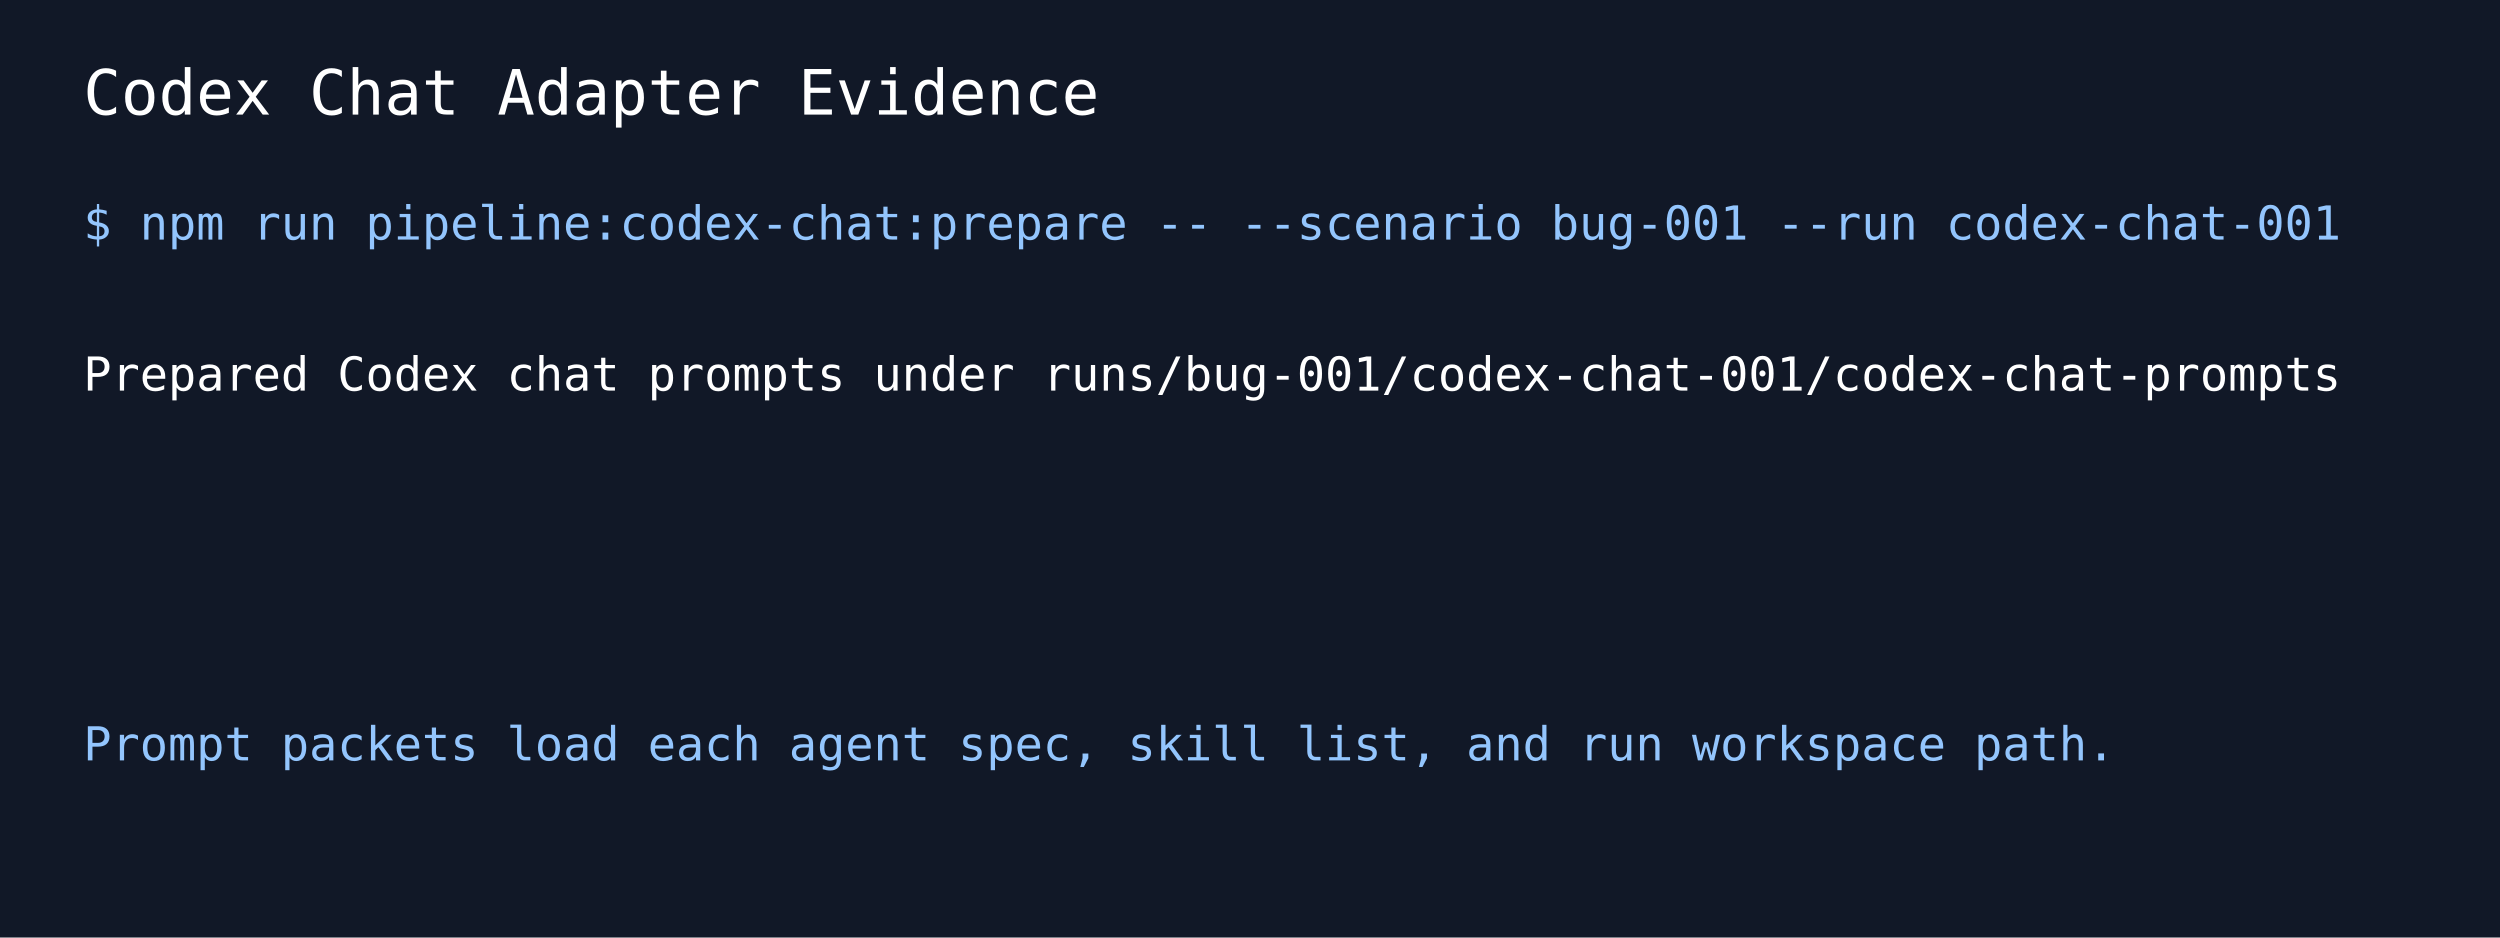
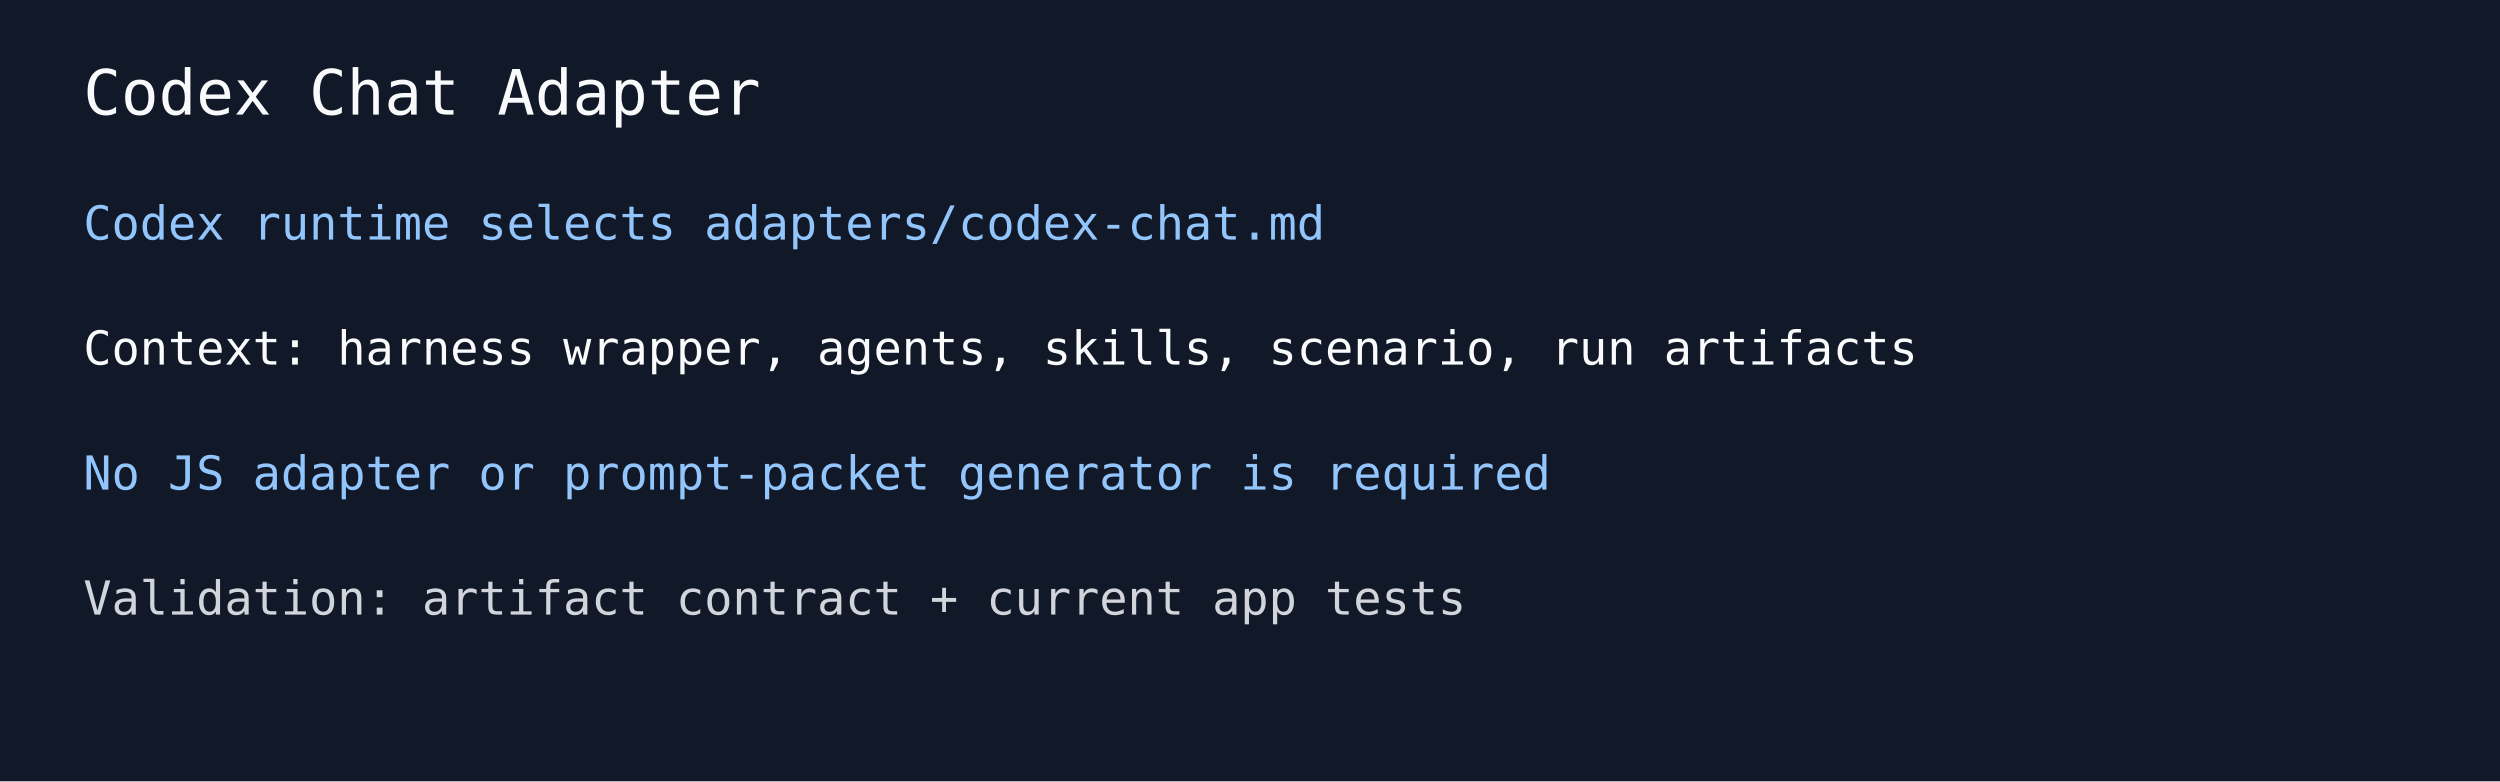
- <svg xmlns="http://www.w3.org/2000/svg" width="960" height="360" viewBox="0 0 960 360">
-   <rect width="960" height="360" fill="#111827" />
-   <text x="32" y="44" fill="#ffffff" font-family="Consolas, monospace" font-size="24">Codex Chat Adapter Evidence</text>
-   <text x="32" y="92" fill="#93c5fd" font-family="Consolas, monospace" font-size="18">$ npm run pipeline:codex-chat:prepare -- --scenario bug-001 --run codex-chat-001</text>
-   <text x="32" y="150" fill="#ffffff" font-family="Consolas, monospace" font-size="18">Prepared Codex chat prompts under runs/bug-001/codex-chat-001/codex-chat-prompts</text>
-   <text x="32" y="292" fill="#93c5fd" font-family="Consolas, monospace" font-size="18">Prompt packets load each agent spec, skill list, and run workspace path.</text>
+ <svg xmlns="http://www.w3.org/2000/svg" width="960" height="300" viewBox="0 0 960 300">
+   <rect width="960" height="300" fill="#111827" />
+   <text x="32" y="44" fill="#f9fafb" font-family="Consolas, monospace" font-size="24">Codex Chat Adapter</text>
+   <text x="32" y="92" fill="#93c5fd" font-family="Consolas, monospace" font-size="18">Codex runtime selects adapters/codex-chat.md</text>
+   <text x="32" y="140" fill="#f9fafb" font-family="Consolas, monospace" font-size="18">Context: harness wrapper, agents, skills, scenario, run artifacts</text>
+   <text x="32" y="188" fill="#93c5fd" font-family="Consolas, monospace" font-size="18">No JS adapter or prompt-packet generator is required</text>
+   <text x="32" y="236" fill="#d1d5db" font-family="Consolas, monospace" font-size="18">Validation: artifact contract + current app tests</text>
</svg>
